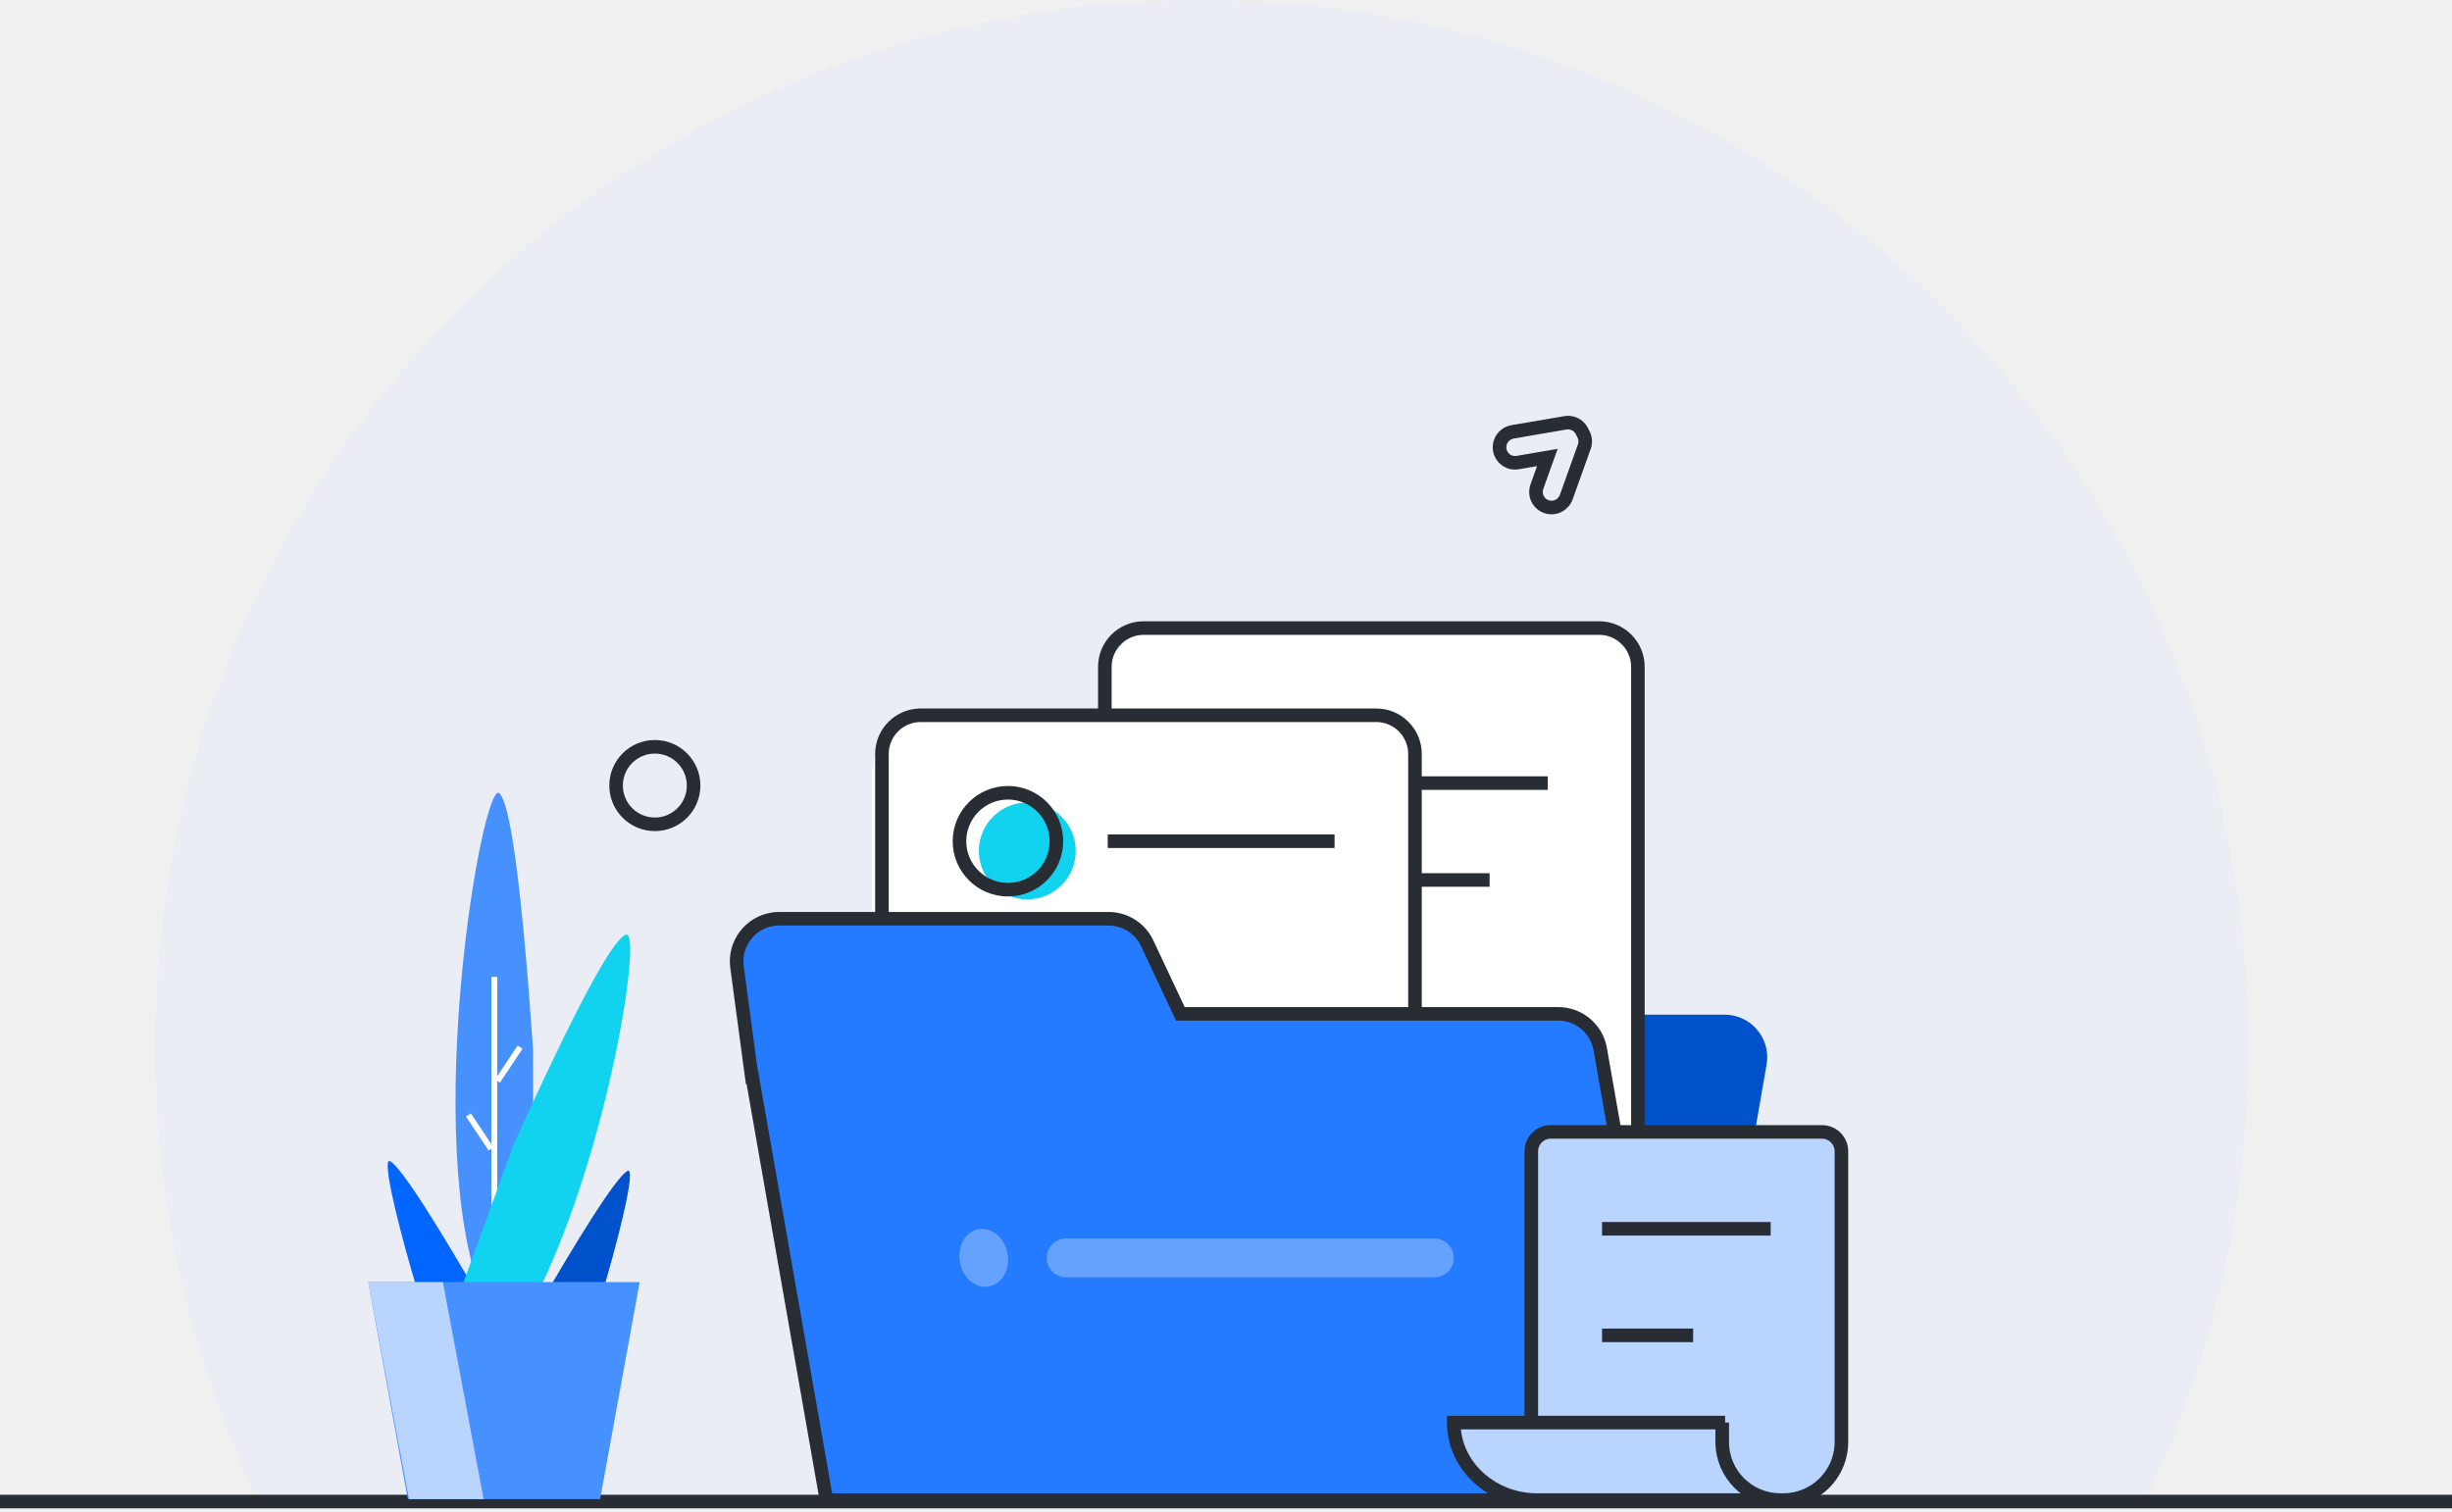
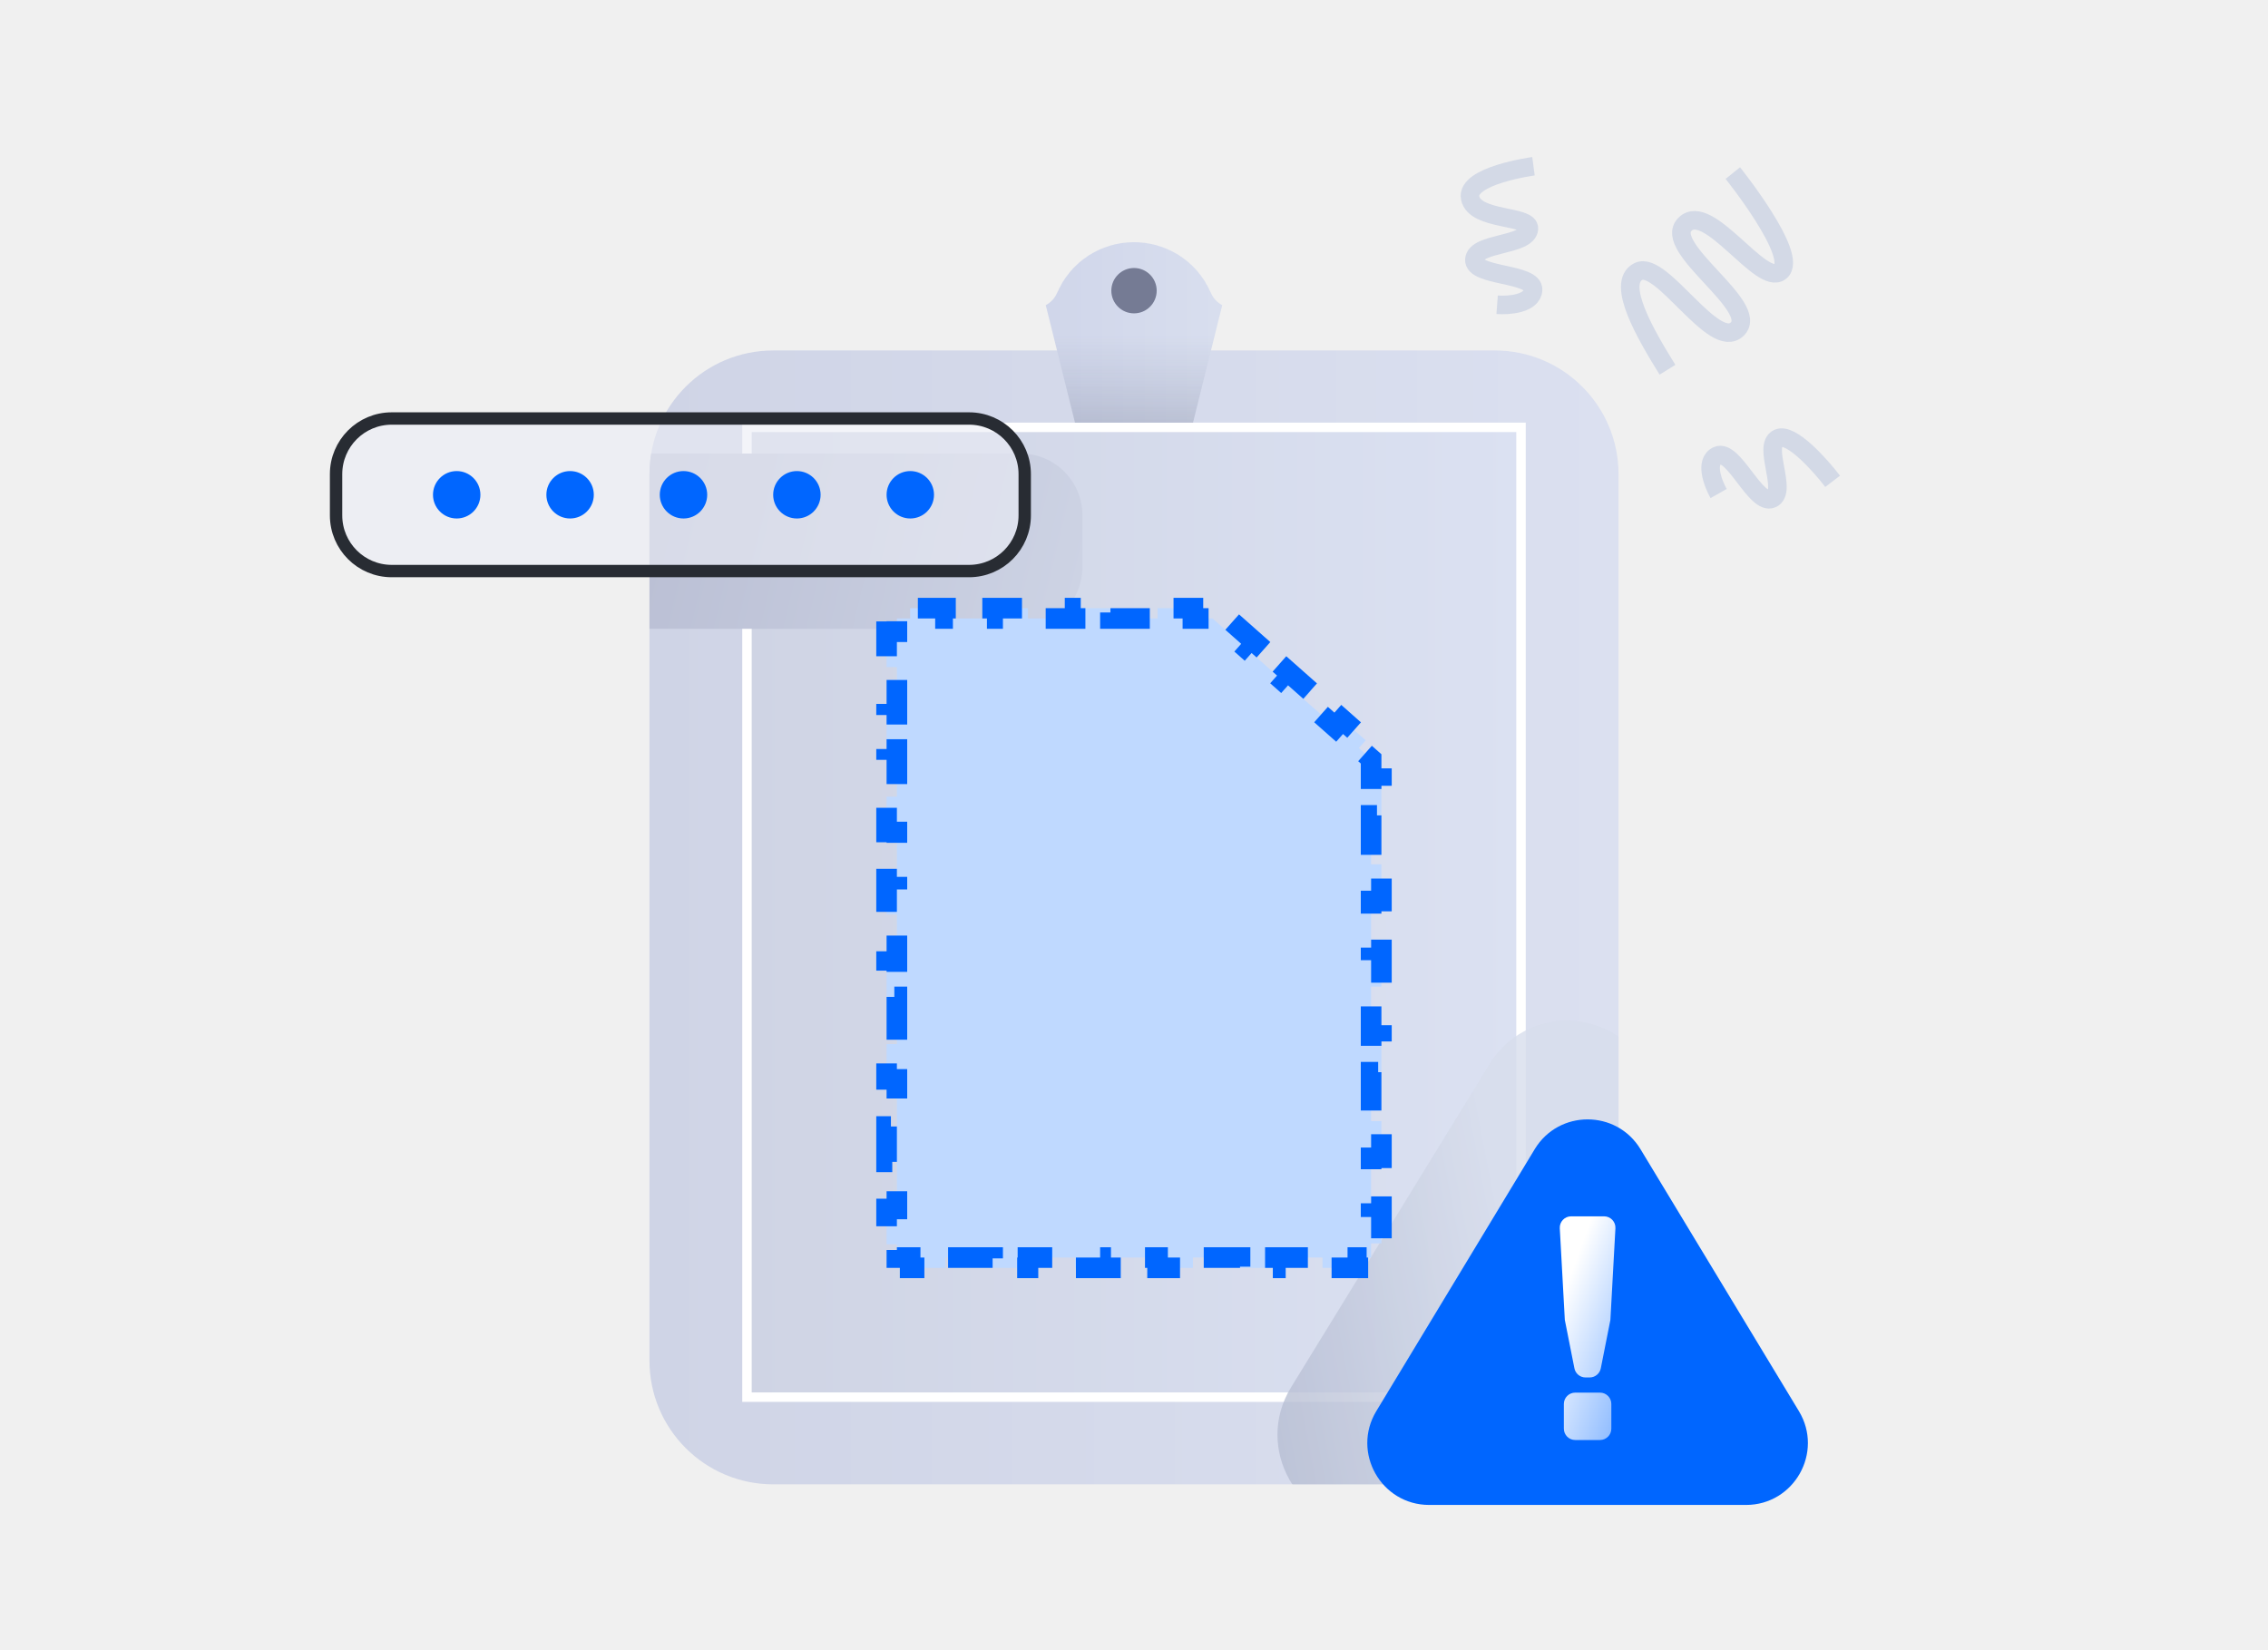
- <svg xmlns="http://www.w3.org/2000/svg" width="253px" height="156px" viewBox="0 0 253 156" version="1.1">
-   <g id="空数据" stroke="none" stroke-width="1" fill="none" fill-rule="evenodd">
-     <path d="M221.278,154.968 C228.148,140.766 232,124.832 232,107.998 C232,48.352 183.647,0 124,0 C64.353,0 16,48.352 16,107.998 C16,124.844 19.857,140.79 26.737,155" id="路径" fill="#EBEDF5" />
-     <path d="M159.856,42.185 C159.065,42.185 158.346,42.588 157.925,43.234 L155.049,48.151 C154.857,48.507 154.761,48.883 154.761,49.271 C154.761,50.548 155.792,51.585 157.067,51.585 C157.862,51.585 158.586,51.177 159.007,50.522 L160.016,48.796 L161.06,50.582 C161.496,51.264 162.222,51.672 163.016,51.672 C164.29,51.672 165.322,50.635 165.322,49.358 C165.322,48.925 165.203,48.508 164.981,48.146 L162.182,43.358 L162.08,43.211 C161.725,42.736 161.22,42.417 160.653,42.312 L160.562,42.298 L160.646,42.325 C160.394,42.233 160.128,42.185 159.856,42.185 Z M159.856,43.585 C159.963,43.585 160.067,43.604 160.164,43.639 L160.33,43.678 C160.6,43.707 160.841,43.86 160.989,44.09 L163.78,48.865 C163.875,49.021 163.922,49.185 163.922,49.358 C163.922,49.863 163.516,50.272 163.016,50.272 C162.705,50.272 162.421,50.112 162.254,49.852 L160.015,46.021 L157.875,49.687 C157.703,50.002 157.401,50.185 157.067,50.185 C156.567,50.185 156.161,49.777 156.161,49.271 C156.161,49.116 156.199,48.968 156.27,48.836 L159.052,44.076 C159.224,43.766 159.524,43.585 159.856,43.585 Z" id="形状结合" fill="#282C33" fill-rule="nonzero" transform="translate(160.0416, 46.92838) rotate(50) translate(-160.0416, -46.92838) " />
-     <path d="M67.568,76.375 C64.972,76.375 62.868,78.479 62.868,81.075 C62.868,83.67 64.972,85.775 67.568,85.775 C70.163,85.775 72.268,83.67 72.268,81.075 C72.268,78.479 70.163,76.375 67.568,76.375 Z M67.568,77.775 C69.39,77.775 70.868,79.252 70.868,81.075 C70.868,82.897 69.39,84.375 67.568,84.375 C65.745,84.375 64.268,82.897 64.268,81.075 C64.268,79.252 65.745,77.775 67.568,77.775 Z" id="椭圆形" fill="#282C33" fill-rule="nonzero" />
-     <g id="编组-13" transform="translate(75, 63.82057)">
-       <path d="M16.606,40.9 L95.674,40.9 C97.813,40.9 99.642,42.439 100.009,44.546 L108.175,91.5 L108.175,91.5 L20.175,91.5 L12.271,46.054 C11.855,43.66 13.458,41.381 15.852,40.965 C16.101,40.922 16.353,40.9 16.606,40.9 Z" id="矩形" fill="#0052CC" transform="translate(59.7749, 66.2) scale(-1, 1) translate(-59.7749, -66.2) " />
-       <path d="M45,1 L88,1 C91.314,1 94,3.686 94,7 L94,64 L94,64 L39,64 L39,7 C39,3.686 41.686,1 45,1 Z" id="矩形" fill="#FFFFFF" />
-       <path d="M90,0.3 L43,0.3 C40.404,0.3 38.3,2.404 38.3,5 L38.3,84.7 L94.7,84.7 L94.7,5 C94.7,2.404 92.596,0.3 90,0.3 Z M90,1.7 L90.187,1.705 C91.923,1.802 93.3,3.24 93.3,5 L93.3,83.3 L39.7,83.3 L39.7,5 C39.7,3.177 41.177,1.7 43,1.7 L90,1.7 Z" id="矩形" fill="#282C33" fill-rule="nonzero" />
-       <line x1="58" y1="17" x2="84" y2="17" id="直线-8" stroke="#282C33" stroke-width="1.4" stroke-linecap="square" />
-       <line x1="52" y1="27" x2="78" y2="27" id="直线-8" stroke="#282C33" stroke-width="1.4" stroke-linecap="square" />
-       <rect id="矩形" fill="#FFFFFF" x="15" y="10" width="56" height="43" rx="6" />
-       <path d="M67,9.3 L20,9.3 C17.404,9.3 15.3,11.404 15.3,14 L15.3,75.7 L71.7,75.7 L71.7,14 C71.7,11.404 69.596,9.3 67,9.3 Z M67,10.7 L67.187,10.705 C68.923,10.802 70.3,12.24 70.3,14 L70.3,74.3 L16.7,74.3 L16.7,14 C16.7,12.177 18.177,10.7 20,10.7 L67,10.7 Z" id="矩形" fill="#282C33" fill-rule="nonzero" />
-       <circle id="椭圆形" fill="#12D3EF" cx="31" cy="24" r="5" />
-       <path d="M29,17.3 C25.852,17.3 23.3,19.852 23.3,23 C23.3,26.148 25.852,28.7 29,28.7 C32.148,28.7 34.7,26.148 34.7,23 C34.7,19.852 32.148,17.3 29,17.3 Z M29,18.7 C31.375,18.7 33.3,20.625 33.3,23 C33.3,25.375 31.375,27.3 29,27.3 C26.625,27.3 24.7,25.375 24.7,23 C24.7,20.625 26.625,18.7 29,18.7 Z" id="椭圆形" fill="#282C33" fill-rule="nonzero" />
-       <line x1="40" y1="23" x2="62" y2="23" id="直线-8" stroke="#282C33" stroke-width="1.4" stroke-linecap="square" />
-       <path d="M39.383,31 C41.087,31 42.638,31.984 43.364,33.527 L46.794,40.818 L85.779,40.818 C87.916,40.818 89.744,42.353 90.113,44.458 L98.275,91 L10.275,91 L2.622,47.363 L2.575,47.364 L2.417,46.194 L2.38,45.978 C2.351,45.814 2.332,45.651 2.322,45.488 L1.045,35.986 C0.721,33.578 2.411,31.363 4.82,31.039 C5.014,31.013 5.21,31 5.406,31 L39.383,31 Z" id="形状结合" fill="#247BFF" />
-       <path d="M39.383,30.3 L5.406,30.3 C5.179,30.3 4.952,30.315 4.726,30.345 C1.935,30.721 -0.024,33.288 0.352,36.08 L1.628,45.581 C1.633,45.686 1.647,45.819 1.668,45.958 L1.727,46.313 L1.964,48.072 L2.035,48.07 L9.687,91.7 L99.108,91.7 L90.803,44.337 L90.759,44.117 C90.246,41.791 88.181,40.118 85.779,40.118 L47.238,40.118 L43.997,33.229 C43.156,31.441 41.358,30.3 39.383,30.3 Z M5.406,31.7 L39.383,31.7 C40.816,31.7 42.12,32.528 42.73,33.825 L46.35,41.518 L85.779,41.518 L85.971,41.523 C87.684,41.611 89.124,42.872 89.424,44.579 L97.441,90.3 L10.862,90.3 L3.209,46.655 L3.185,46.655 L3.111,46.1 L3.07,45.859 C3.045,45.72 3.029,45.582 3.02,45.444 L1.739,35.893 C1.467,33.868 2.888,32.005 4.913,31.733 C5.076,31.711 5.241,31.7 5.406,31.7 Z" id="形状结合" fill="#282C33" fill-rule="nonzero" />
-       <g id="编组-14" transform="translate(74, 52)">
-         <path d="M11,1 L39,1 C40.105,1 41,1.895 41,3 L41,33 C41,36.314 38.314,39 35,39 L9,39 L9,39 L9,3 C9,1.895 9.895,1 11,1 Z" id="矩形" fill="#B8D4FF" />
-         <path d="M39,0.3 L11,0.3 C9.509,0.3 8.3,1.509 8.3,3 L8.3,39.7 L35,39.7 C38.7,39.7 41.7,36.7 41.7,33 L41.7,3 C41.7,1.509 40.491,0.3 39,0.3 Z M11,1.7 L39,1.7 C39.718,1.7 40.3,2.282 40.3,3 L40.3,33 L40.296,33.218 C40.181,36.044 37.854,38.3 35,38.3 L9.7,38.3 L9.7,3 C9.7,2.282 10.282,1.7 11,1.7 Z" id="矩形" fill="#282C33" fill-rule="nonzero" />
-         <polygon id="直线-8" fill="#282C33" fill-rule="nonzero" points="33.7 10.3 33.7 11.7 16.3 11.7 16.3 10.3" />
-         <polygon id="直线-8" fill="#282C33" fill-rule="nonzero" points="25.7 21.3 25.7 22.7 16.3 22.7 16.3 21.3" />
-         <path d="M29,39 L9.615,39 C4.857,39 1,35.418 1,31 L1,31 L1,31 L29,31" id="路径" fill="#B8D4FF" />
-         <path d="M29,30.3 L29,31.7 L1.736,31.7 C2.111,35.317 5.351,38.179 9.359,38.296 L9.615,38.3 L29,38.3 L29,39.7 L9.615,39.7 C4.573,39.7 0.45,35.954 0.304,31.257 L0.3,31 L0.3,30.3 L29,30.3 Z" id="路径" fill="#282C33" fill-rule="nonzero" />
-         <path d="M34.7,39 C31.386,39 28.7,36.314 28.7,33 L28.7,31 L28.7,31" id="路径" stroke="#282C33" stroke-width="1.4" />
-       </g>
-       <ellipse id="椭圆形" fill-opacity="0.3" fill="#FFFFFF" transform="translate(26.5, 66) rotate(-10) translate(-26.5, -66) " cx="26.5" cy="66" rx="2.5" ry="3" />
-       <rect id="矩形" fill-opacity="0.3" fill="#FFFFFF" x="33" y="64" width="42" height="4" rx="2" />
-     </g>
-     <g id="编组-3" transform="translate(0, 153.8206)" fill="#282C33" fill-rule="nonzero">
-       <polygon id="直线" points="253.15 0.45 253.15 1.85 -0.25 1.85 -0.25 0.45" />
-     </g>
-     <path d="M50.828,136.259 C44.968,126.053 41.452,120.586 40.281,119.857 C38.523,118.763 45.554,142.821 46.726,142.821 C47.508,142.821 49.265,142.821 52,142.821 L50.828,136.259 Z" id="路径-61" fill="#0066FF" />
-     <path d="M63.828,137.259 C57.968,127.053 54.452,121.586 53.281,120.857 C51.523,119.763 58.554,143.821 59.726,143.821 C60.508,143.821 62.265,143.821 65,143.821 L63.828,137.259 Z" id="路径-61" fill="#0052CC" transform="translate(59, 132.3206) scale(-1, 1) translate(-59, -132.3206) " />
-     <path d="M55,108.232 C53.839,91.69 52.679,82.901 51.518,81.868 C49.777,80.317 43.393,117.537 49.777,133.821 L55,133.045 L55,108.232 Z" id="路径-60" fill="#4791FF" />
-     <polygon id="路径-2" fill="#FFFFFF" fill-rule="nonzero" points="51.3 100.821 51.3 130.821 50.7 130.821 50.7 100.821" />
-     <polygon id="直线-2" fill="#FFFFFF" fill-rule="nonzero" points="53.417 107.905 53.916 108.237 51.583 111.737 51.084 111.404" />
-     <polygon id="直线-2" fill="#FFFFFF" fill-rule="nonzero" transform="translate(49.5, 116.8206) scale(-1, 1) translate(-49.5, -116.8206) " points="50.417 114.905 50.916 115.237 48.583 118.737 48.084 118.404" />
-     <path d="M60.881,119.532 C59.72,104.262 58.56,96.15 57.399,95.196 C55.658,93.764 49.274,128.121 55.658,143.152 L60.881,142.436 L60.881,119.532 Z" id="路径-60" fill="#12D3EF" transform="translate(56.88111, 119.1523) scale(-1, 1) rotate(-20) translate(-56.88111, -119.1523) " />
-     <polygon id="矩形" fill="#4791FF" points="38 132.321 66 132.321 61.922 154.721 42.078 154.721" />
-     <polygon id="路径-10" fill="#B8D4FF" points="38 132.321 45.7 132.321 49.9 154.721 42.2 154.721" />
+ <svg xmlns="http://www.w3.org/2000/svg" width="220" height="160" viewBox="0 0 220 160" fill="none">
+   <rect x="63" y="34" width="94" height="110" rx="12" fill="url(#paint0_linear_2539_132192)" />
+   <mask id="mask0_2539_132192" style="mask-type:alpha" maskUnits="userSpaceOnUse" x="63" y="34" width="94" height="111">
+     <rect x="63" y="34" width="94" height="110" rx="12" fill="url(#paint1_linear_2539_132192)" />
+   </mask>
+   <g mask="url(#mask0_2539_132192)">
+     <rect x="72.458" y="41.459" width="75.083" height="94.083" fill="url(#paint2_linear_2539_132192)" stroke="white" stroke-width="0.917" />
+     <rect x="35" y="44" width="70" height="17" rx="6" fill="url(#paint3_linear_2539_132192)" />
+     <path opacity="0.8" d="M144.501 103.213C147.936 97.619 156.064 97.619 159.499 103.213L178.769 134.595C182.369 140.459 178.15 148 171.27 148H132.73C125.85 148 121.631 140.459 125.231 134.595L144.501 103.213Z" fill="url(#paint4_linear_2539_132192)" />
  </g>
+   <path d="M148.866 111.492C151.2 107.631 156.8 107.631 159.134 111.492L174.495 136.896C176.913 140.894 174.033 146 169.361 146H138.639C133.967 146 131.087 140.894 133.505 136.896L148.866 111.492Z" fill="#0066FF" />
+   <path fill-rule="evenodd" clip-rule="evenodd" d="M152.401 118C151.77 118 151.268 118.53 151.302 119.161L151.791 128.049L152.721 132.745C152.823 133.26 153.275 133.632 153.8 133.632H154.202C154.727 133.632 155.179 133.26 155.281 132.745L156.211 128.049L156.699 119.161C156.734 118.53 156.232 118 155.601 118H152.401ZM152.798 135.103C152.191 135.103 151.698 135.595 151.698 136.203V138.6C151.698 139.208 152.191 139.7 152.798 139.7H155.202C155.81 139.7 156.302 139.208 156.302 138.6V136.203C156.302 135.595 155.81 135.103 155.202 135.103H152.798Z" fill="url(#paint5_linear_2539_132192)" />
+   <path d="M115.724 34.95H104.276C105.953 34.06 107.32 32.614 108.1 30.796C108.816 29.125 111.184 29.125 111.9 30.796C112.68 32.614 114.047 34.06 115.724 34.95Z" stroke="url(#paint6_linear_2539_132192)" stroke-width="12.1" />
+   <mask id="mask1_2539_132192" style="mask-type:alpha" maskUnits="userSpaceOnUse" x="91" y="23" width="38" height="19">
+     <path d="M115.724 34.95H104.276C105.953 34.06 107.32 32.614 108.1 30.796C108.816 29.125 111.184 29.125 111.9 30.796C112.68 32.614 114.047 34.06 115.724 34.95Z" stroke="url(#paint7_linear_2539_132192)" stroke-width="12.1" />
+   </mask>
+   <g mask="url(#mask1_2539_132192)">
+     <rect opacity="0.4" x="75.562" y="32.482" width="62.688" height="12.889" fill="url(#paint8_linear_2539_132192)" />
+   </g>
+   <circle cx="110.001" cy="28.2" r="2.2" fill="#757B94" />
+   <rect x="32.6" y="40.6" width="66.8" height="14.8" rx="5.4" fill="#EBEDF5" fill-opacity="0.6" stroke="#282C33" stroke-width="1.2" />
+   <path fill-rule="evenodd" clip-rule="evenodd" d="M88.3 50.3C89.57 50.3 90.6 49.27 90.6 48C90.6 46.73 89.57 45.7 88.3 45.7C87.03 45.7 86 46.73 86 48C86 49.27 87.03 50.3 88.3 50.3ZM46.6 48C46.6 49.27 45.57 50.3 44.3 50.3C43.03 50.3 42 49.27 42 48C42 46.73 43.03 45.7 44.3 45.7C45.57 45.7 46.6 46.73 46.6 48ZM57.6 48C57.6 49.27 56.57 50.3 55.3 50.3C54.03 50.3 53 49.27 53 48C53 46.73 54.03 45.7 55.3 45.7C56.57 45.7 57.6 46.73 57.6 48ZM66.3 50.3C67.57 50.3 68.6 49.27 68.6 48C68.6 46.73 67.57 45.7 66.3 45.7C65.03 45.7 64 46.73 64 48C64 49.27 65.03 50.3 66.3 50.3ZM79.6 48C79.6 49.27 78.57 50.3 77.3 50.3C76.03 50.3 75 49.27 75 48C75 46.73 76.03 45.7 77.3 45.7C78.57 45.7 79.6 46.73 79.6 48Z" fill="#0066FF" />
+   <path d="M119.524 60.35L121.81 62.374L121.146 63.123L124.194 65.822L124.857 65.074L127.143 67.098L126.48 67.847L129.527 70.546L130.19 69.797L132.476 71.822L131.813 72.57L133 73.622V75.544H134V79.103H133V83.849H134V87.408H133V92.154H134V95.713H133V100.459H134V104.018H133V108.763H134V112.323H133V117.068H134V120.627H133V122H131.714V123H128.286V122H123.714V123H120.286V122H115.714V123H112.286V122H107.714V123H104.286V122H99.714V123H96.286V122H91.714V123H88.286V122H87V120.714H86V117.286H87V112.714H86V109.286H87V104.714H86V101.286H87V96.714H86V93.286H87V88.714H86V85.286H87V80.714H86V77.286H87V72.714H86V69.286H87V64.714H86V61.286H87V60H88.286V59H91.714V60H96.286V59H99.714V60H104.286V59H107.714V60H112.286V59H115.714V60H117.621L118.861 61.098L119.524 60.35Z" fill="#BFD9FF" stroke="#0066FF" stroke-width="2" stroke-dasharray="4.4 3.3" />
+   <path d="M166.71 47.88C166.15 46.887 165.343 44.761 166.593 44.205C168.157 43.511 170.314 49.074 171.878 48.38C173.441 47.685 170.921 43.215 172.485 42.52C173.736 41.965 176.529 45.072 177.769 46.695" stroke="#D3D9E6" stroke-width="1.8" />
+   <path d="M161.75 35.87C159.737 32.628 156.671 27.468 158.929 26.339C161.186 25.211 166.282 34.128 168.522 31.919C170.762 29.711 161.186 24.019 163.443 21.762C165.7 19.505 170.845 27.825 172.697 26.339C174.55 24.853 168.086 16.792 168.086 16.792" stroke="#D3D9E6" stroke-width="1.8" />
+   <path d="M145.224 29.567C146.345 29.651 148.611 29.482 148.711 28.137C148.837 26.457 142.891 26.858 143.017 25.177C143.142 23.497 148.184 23.873 148.309 22.192C148.41 20.848 143.103 21.445 142.615 19.232C142.127 17.02 148.75 16.129 148.75 16.129" stroke="#D3D9E6" stroke-width="1.8" />
+   <defs>
+     <linearGradient id="paint0_linear_2539_132192" x1="63" y1="34" x2="157" y2="34" gradientUnits="userSpaceOnUse">
+       <stop stop-color="#CFD4E6" />
+       <stop offset="1" stop-color="#DBE0F0" />
+     </linearGradient>
+     <linearGradient id="paint1_linear_2539_132192" x1="63" y1="34" x2="157" y2="34" gradientUnits="userSpaceOnUse">
+       <stop stop-color="#C0C5D8" />
+       <stop offset="1" stop-color="#EBF0FB" />
+     </linearGradient>
+     <linearGradient id="paint2_linear_2539_132192" x1="72" y1="41" x2="148" y2="41" gradientUnits="userSpaceOnUse">
+       <stop stop-color="#CFD4E4" />
+       <stop offset="1" stop-color="#DBE1F2" />
+     </linearGradient>
+     <linearGradient id="paint3_linear_2539_132192" x1="64" y1="50" x2="104.34" y2="59.692" gradientUnits="userSpaceOnUse">
+       <stop stop-color="#BBC0D5" />
+       <stop offset="1" stop-color="#CDD3E4" />
+     </linearGradient>
+     <linearGradient id="paint4_linear_2539_132192" x1="123.319" y1="140.271" x2="149.005" y2="135.33" gradientUnits="userSpaceOnUse">
+       <stop stop-color="#B6BDD2" />
+       <stop offset="1" stop-color="#D7DDEC" />
+     </linearGradient>
+     <linearGradient id="paint5_linear_2539_132192" x1="152.946" y1="121.498" x2="162.038" y2="124.815" gradientUnits="userSpaceOnUse">
+       <stop offset="0.02" stop-color="white" />
+       <stop offset="1" stop-color="white" stop-opacity="0.55" />
+     </linearGradient>
+     <linearGradient id="paint6_linear_2539_132192" x1="91.5" y1="30.25" x2="128.5" y2="30.25" gradientUnits="userSpaceOnUse">
+       <stop stop-color="#CBD1E7" />
+       <stop offset="1" stop-color="#DDE3F1" />
+     </linearGradient>
+     <linearGradient id="paint7_linear_2539_132192" x1="91.5" y1="30.25" x2="128.5" y2="30.25" gradientUnits="userSpaceOnUse">
+       <stop stop-color="#BEC2D0" />
+       <stop offset="1" stop-color="#DBE0F1" />
+     </linearGradient>
+     <linearGradient id="paint8_linear_2539_132192" x1="106.906" y1="32.482" x2="106.906" y2="45.37" gradientUnits="userSpaceOnUse">
+       <stop stop-color="#868FAE" stop-opacity="0" />
+       <stop offset="1" stop-color="#61677C" />
+     </linearGradient>
+   </defs>
</svg>
